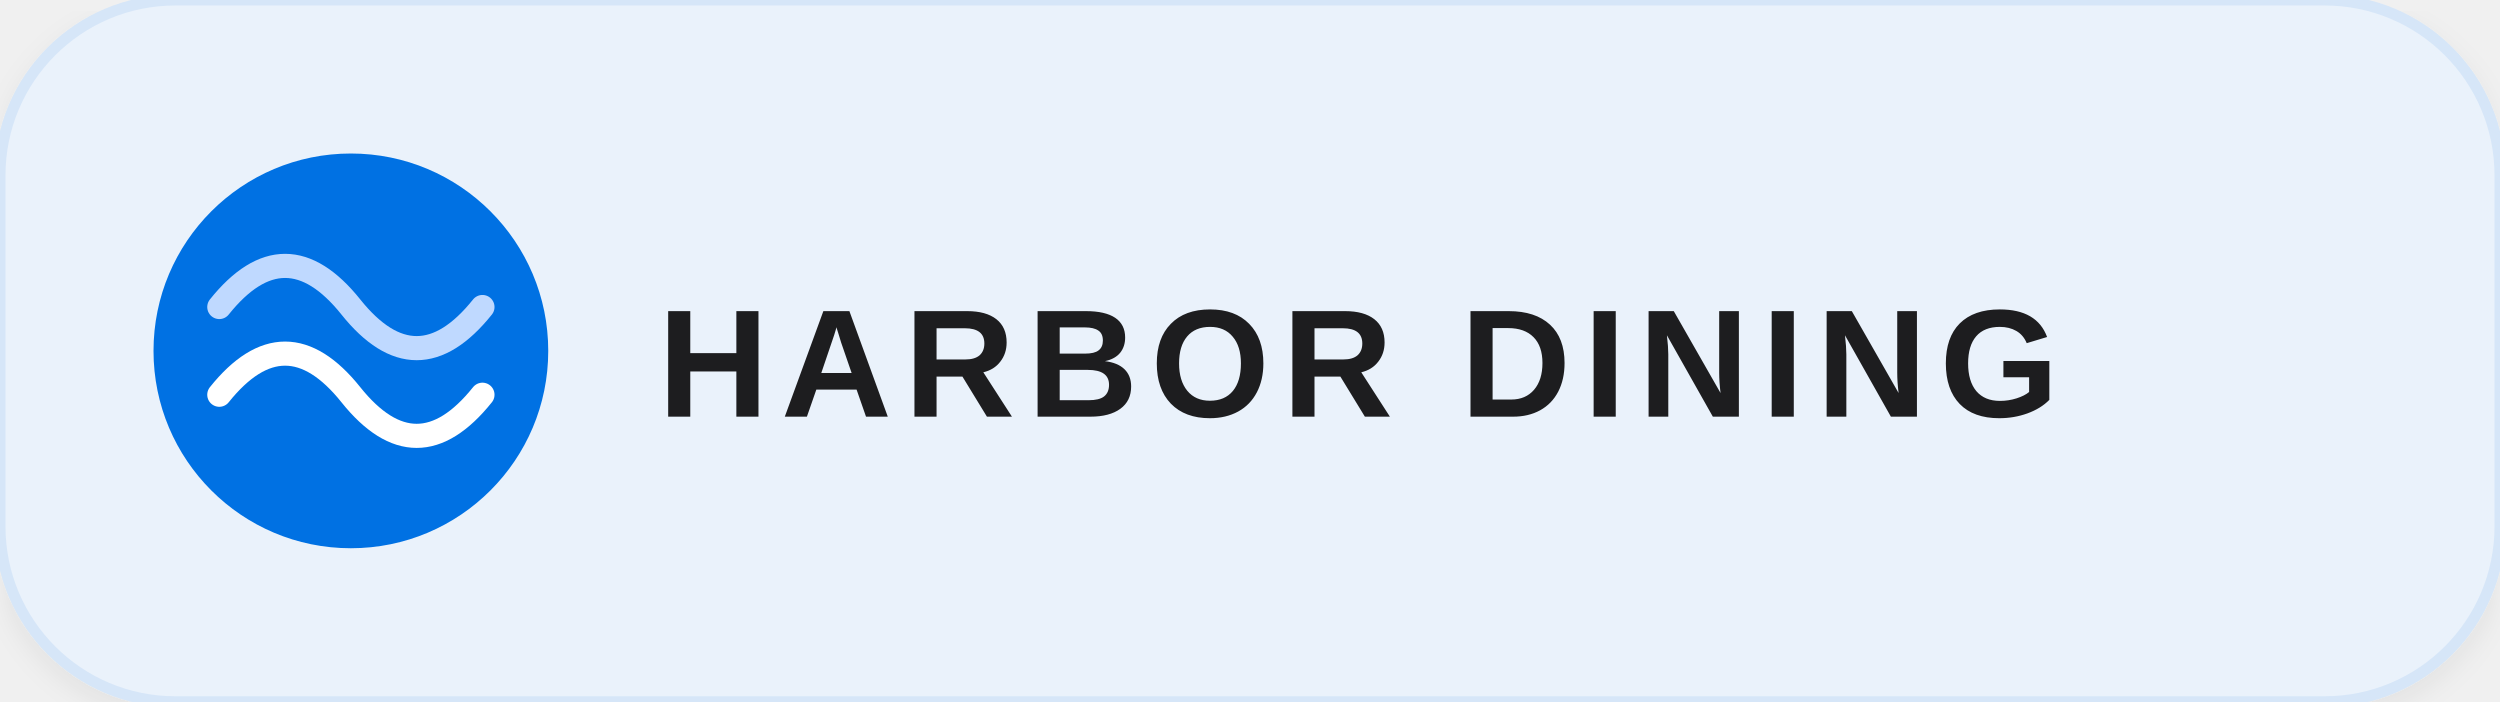
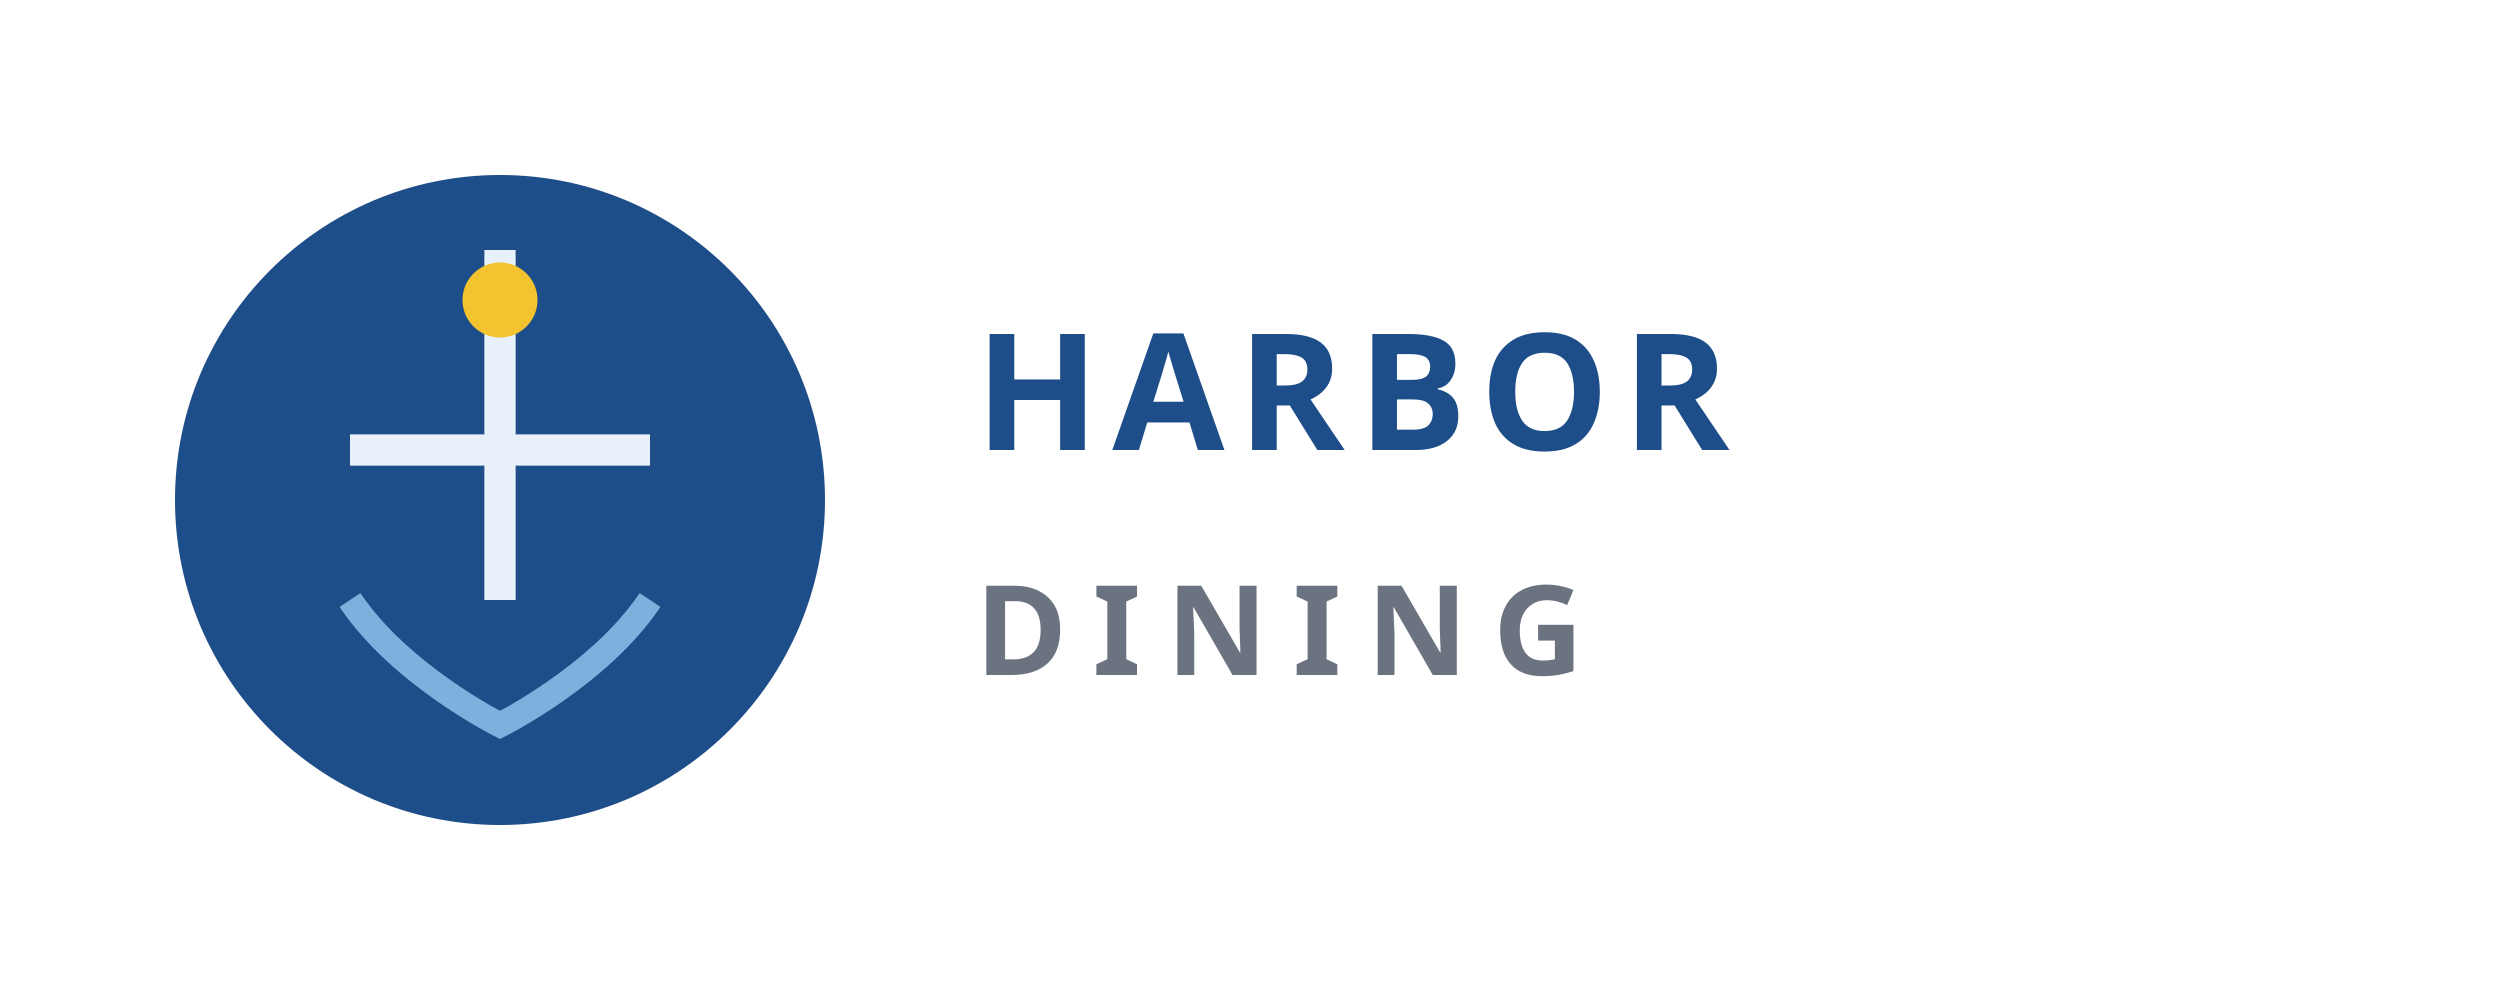
- <svg xmlns="http://www.w3.org/2000/svg" viewBox="0 0 228 64" role="img" aria-label="HARBOR DINING">
-   <defs>
-     <filter id="s" x="-8%" y="-20%" width="116%" height="140%">
-       <feDropShadow dx="0" dy="1" stdDeviation="1.2" flood-color="#000000" flood-opacity="0.06" />
-     </filter>
-   </defs>
-   <rect width="228" height="64" rx="16" fill="#EAF2FB" stroke="#D6E6F8" filter="url(#s)" />
-   <circle cx="32" cy="32" r="18" fill="#0071E3" />
-   <path d="M20 36c4-5 8-5 12 0s8 5 12 0" fill="none" stroke="#FFFFFF" stroke-width="2.2" stroke-linecap="round" />
-   <path d="M20 28c4-5 8-5 12 0s8 5 12 0" fill="none" stroke="#BFD9FF" stroke-width="2.2" stroke-linecap="round" />
-   <text x="60" y="38" font-family="'Helvetica Neue', Arial, sans-serif" font-size="14" font-weight="700" letter-spacing="0.08em" fill="#1D1D1F">HARBOR DINING</text>
+ <svg xmlns="http://www.w3.org/2000/svg" viewBox="0 0 200 80" role="img" aria-label="HARBOR DINING">
+   <rect width="200" height="80" fill="#fff" />
+   <circle cx="40" cy="40" r="26" fill="#1D4E89" />
+   <path d="M40 20v28M28 36h24" stroke="#E8F1FA" stroke-width="2.5" />
+   <path d="M28 48c4 6 12 10 12 10s8-4 12-10" fill="none" stroke="#7EB0DE" stroke-width="2" />
+   <circle cx="40" cy="24" r="3" fill="#F4C430" />
+   <text x="78" y="36" font-family="'Hiragino Sans','Noto Sans JP',sans-serif" font-size="13" font-weight="800" letter-spacing="0.08em" fill="#1D4E89">HARBOR</text>
+   <text x="78" y="54" font-family="'Hiragino Sans','Noto Sans JP',sans-serif" font-size="10" font-weight="600" letter-spacing="0.2em" fill="#6B7280">DINING</text>
</svg>
